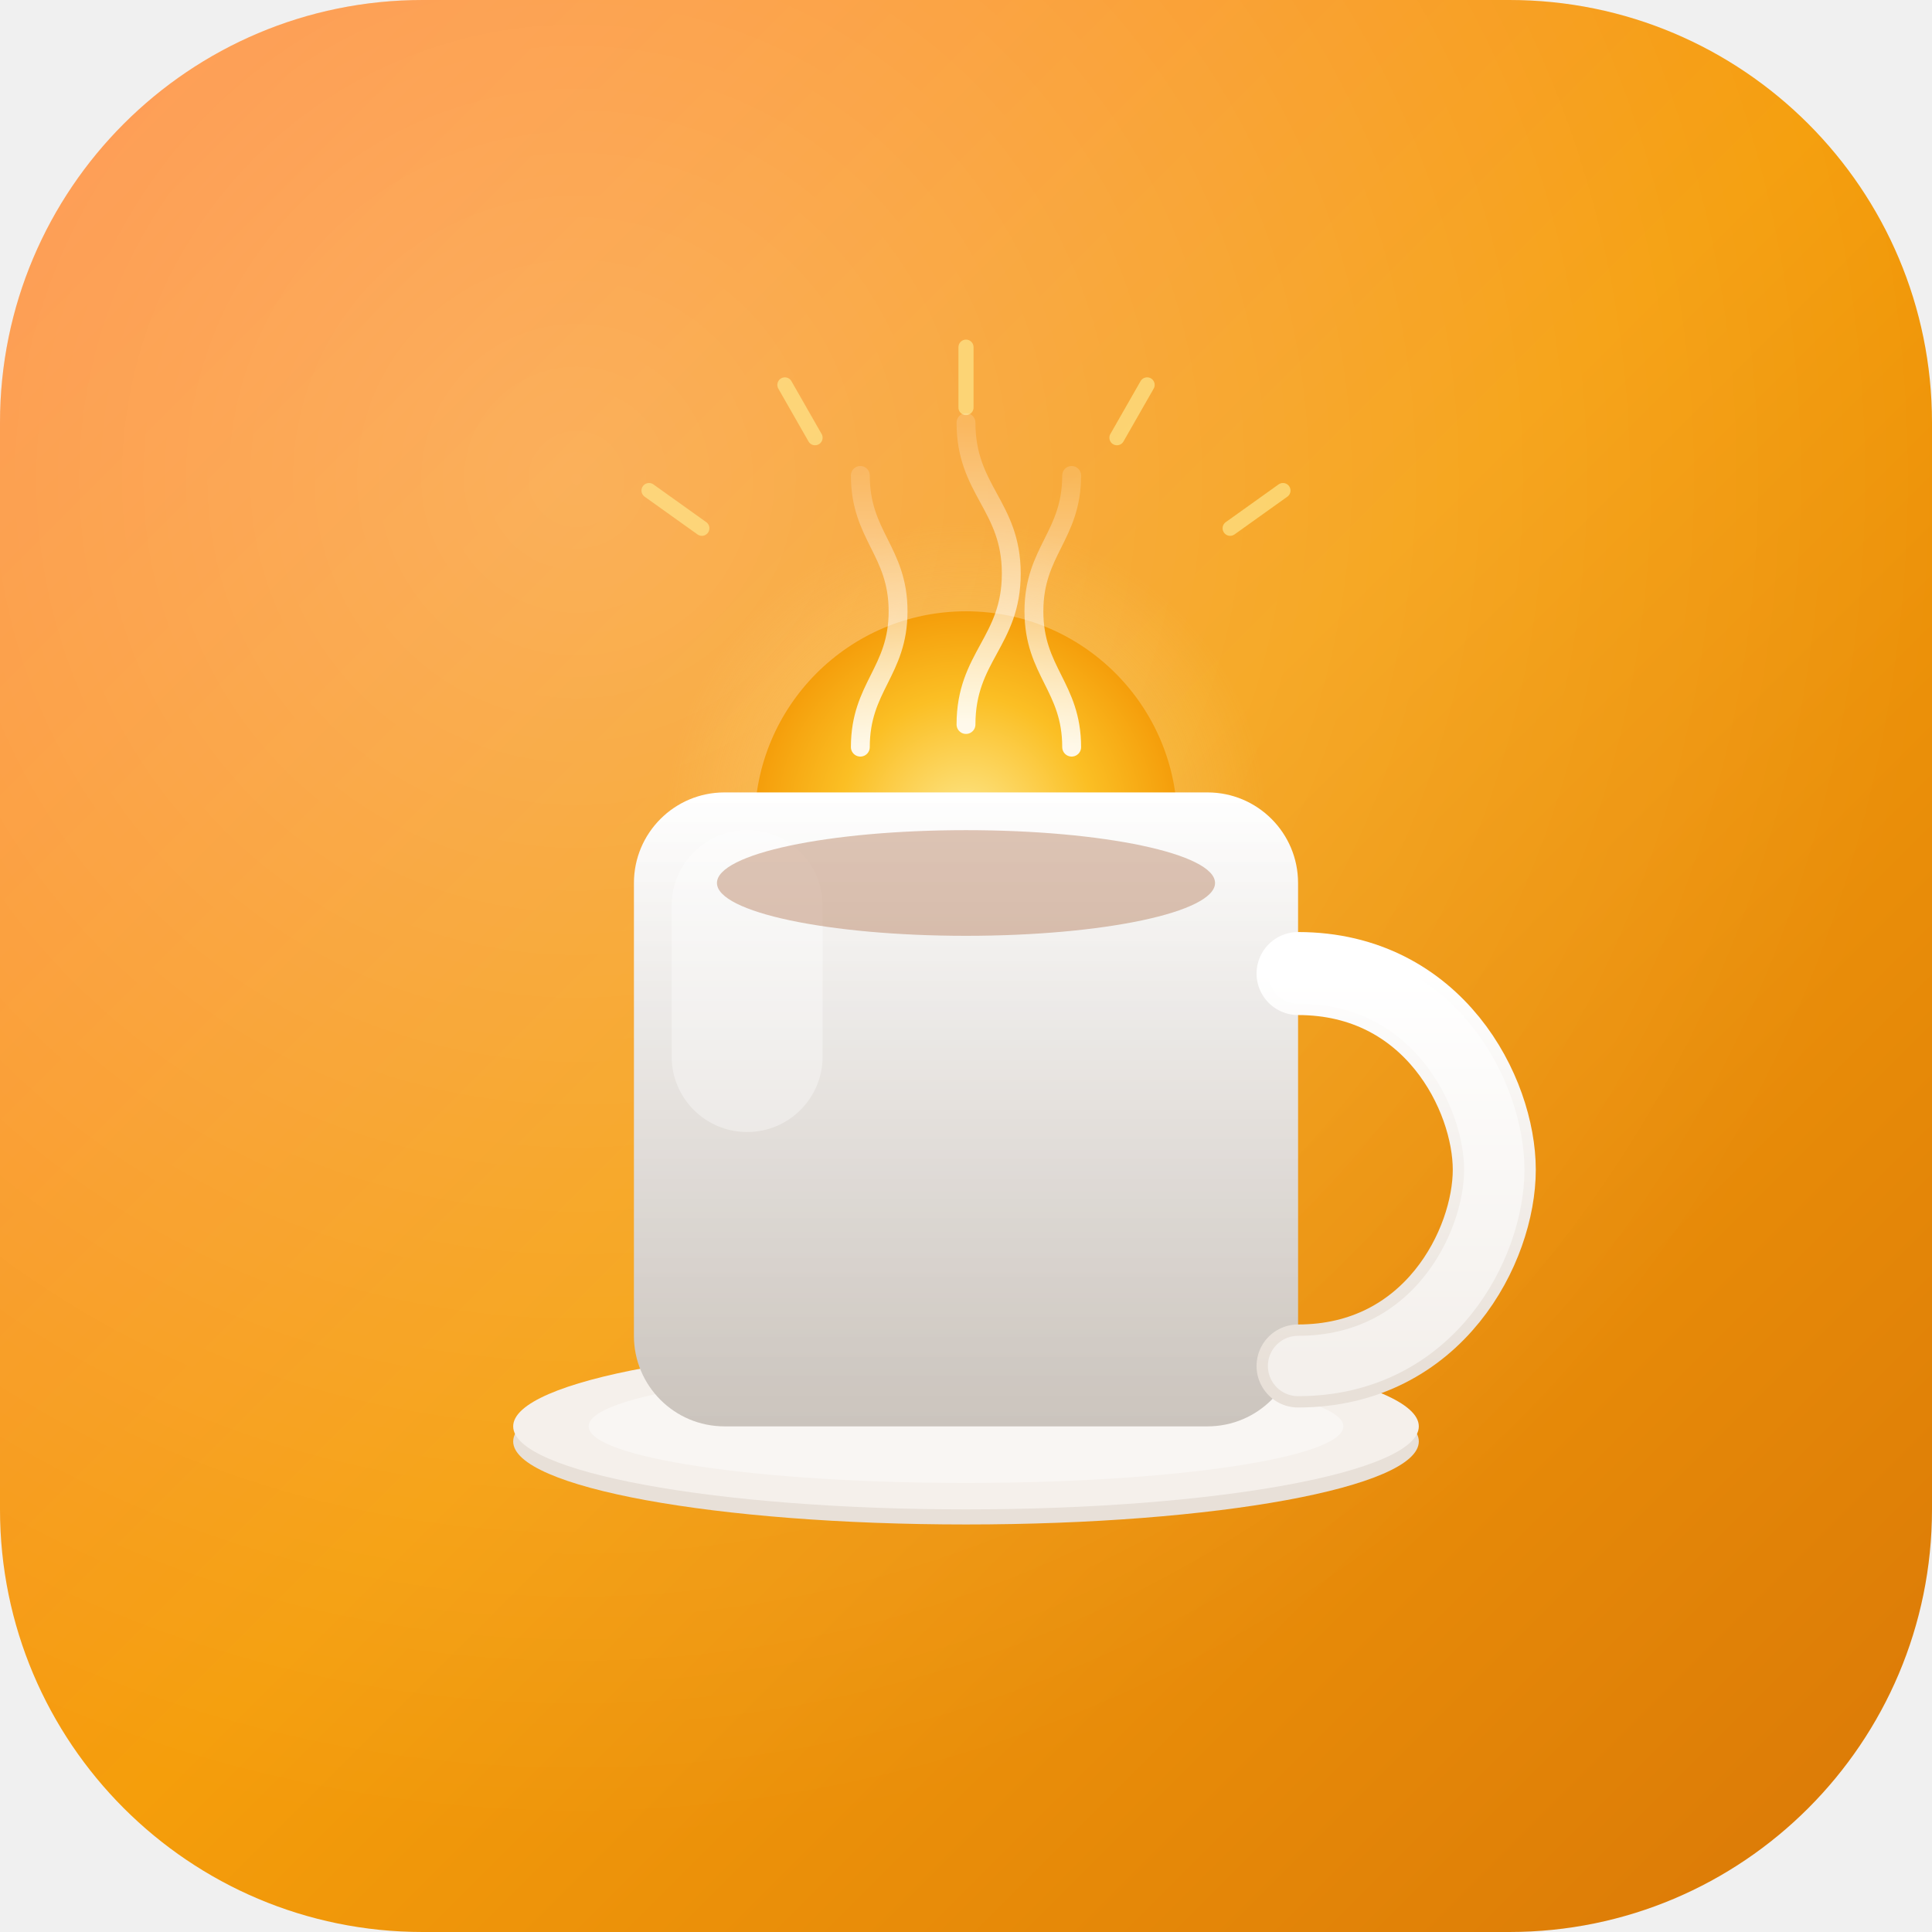
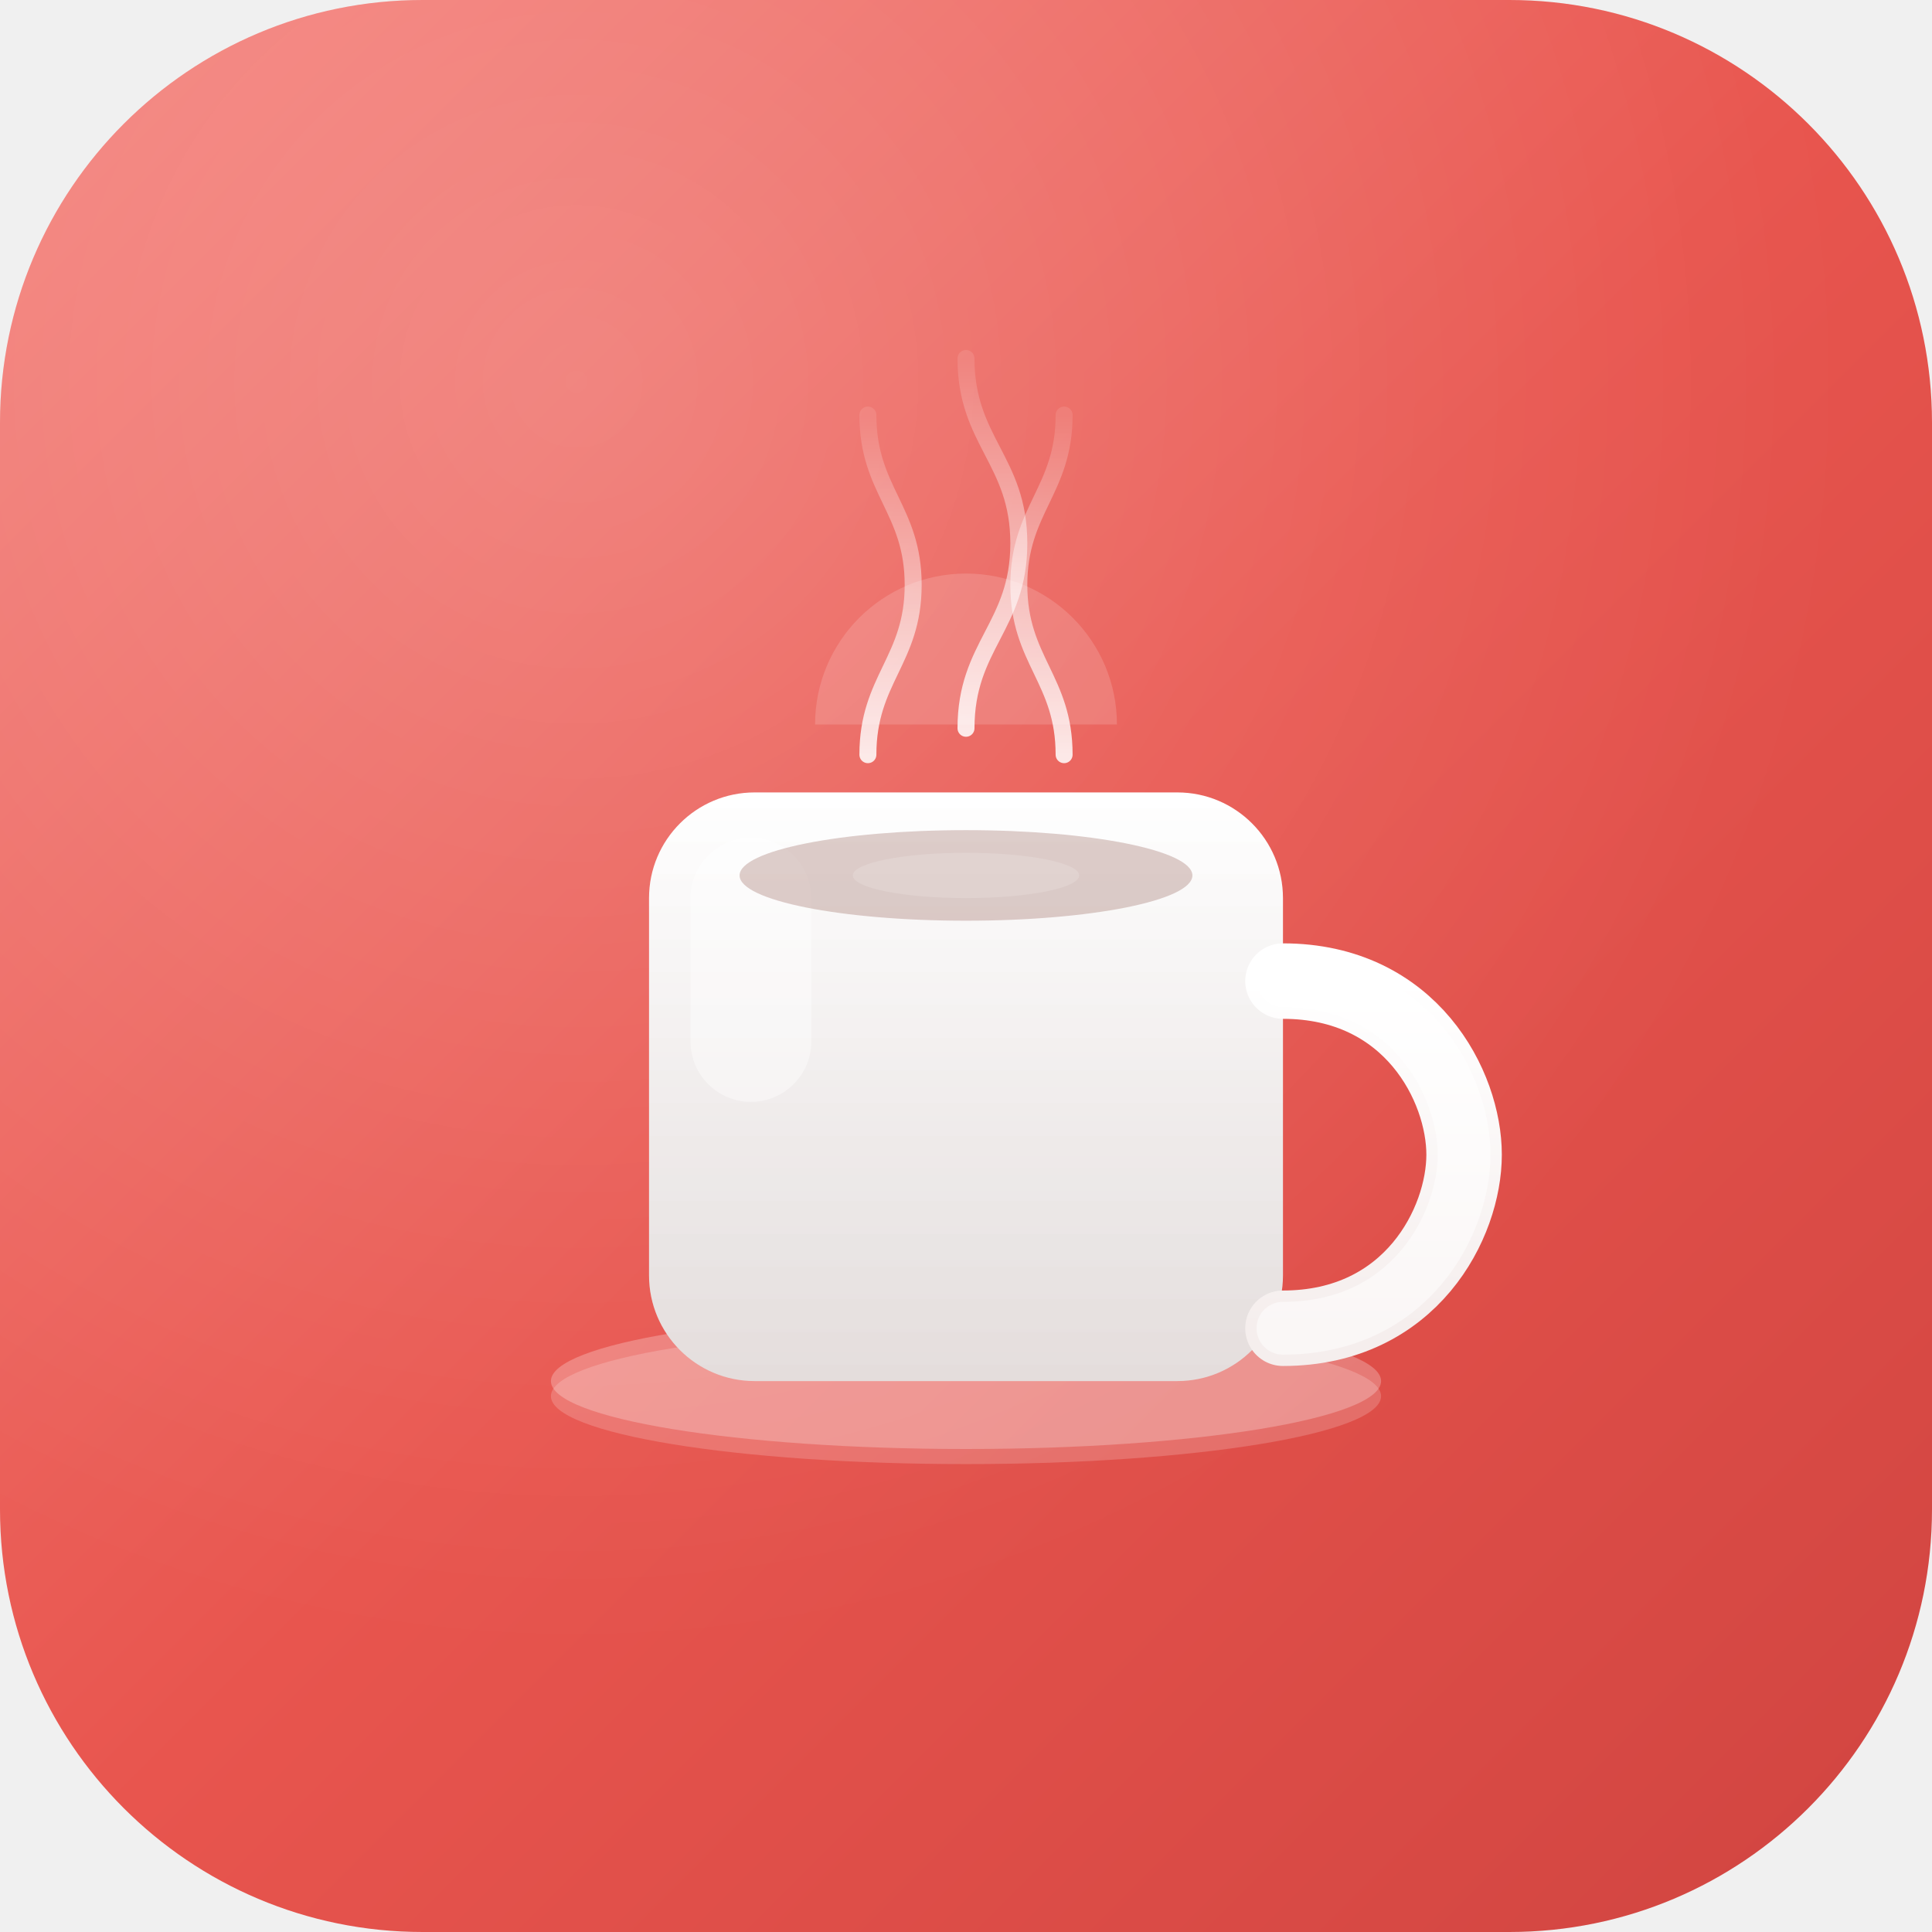
<svg xmlns="http://www.w3.org/2000/svg" viewBox="0 0 512 512">
  <defs>
    <linearGradient id="bg" x1="0" y1="0" x2="1" y2="1">
-       <stop offset="0%" stop-color="#FF8C42" />
-       <stop offset="50%" stop-color="#F59E0B" />
-       <stop offset="100%" stop-color="#D97706" />
+       <stop offset="0%" stop-color="#F4807A" />
+       <stop offset="50%" stop-color="#E8554E" />
+       <stop offset="100%" stop-color="#D04440" />
    </linearGradient>
-     <radialGradient id="bgShine" cx="0.3" cy="0.25" r="0.7">
-       <stop offset="0%" stop-color="white" stop-opacity="0.25" />
+     <radialGradient id="bgShine" cx="0.3" cy="0.2" r="0.65">
+       <stop offset="0%" stop-color="white" stop-opacity="0.18" />
      <stop offset="100%" stop-color="white" stop-opacity="0" />
    </radialGradient>
    <linearGradient id="cup" x1="0" y1="0" x2="0" y2="1">
      <stop offset="0%" stop-color="#FFFFFF" />
-       <stop offset="100%" stop-color="#E8E0D8" />
+       <stop offset="100%" stop-color="#F5EEED" />
    </linearGradient>
    <linearGradient id="cupShadow" x1="0" y1="0" x2="0" y2="1">
      <stop offset="0%" stop-color="#00000000" />
-       <stop offset="100%" stop-color="#00000020" />
+       <stop offset="100%" stop-color="#00000012" />
    </linearGradient>
-     <radialGradient id="sun" cx="0.5" cy="0.5" r="0.5">
-       <stop offset="0%" stop-color="#FDE68A" />
-       <stop offset="60%" stop-color="#FBBF24" />
-       <stop offset="100%" stop-color="#F59E0B" />
-     </radialGradient>
-     <radialGradient id="sunGlow" cx="0.5" cy="0.5" r="0.5">
-       <stop offset="0%" stop-color="#FDE68A" stop-opacity="0.6" />
-       <stop offset="100%" stop-color="#FDE68A" stop-opacity="0" />
-     </radialGradient>
    <linearGradient id="steam" x1="0" y1="1" x2="0" y2="0">
-       <stop offset="0%" stop-color="white" stop-opacity="0.9" />
-       <stop offset="100%" stop-color="white" stop-opacity="0.15" />
+       <stop offset="0%" stop-color="white" stop-opacity="0.85" />
+       <stop offset="100%" stop-color="white" stop-opacity="0.1" />
    </linearGradient>
  </defs>
  <rect width="512" height="512" rx="112" fill="url(#bg)" />
  <rect width="512" height="512" rx="112" fill="url(#bgShine)" />
-   <circle cx="256" cy="218" r="80" fill="url(#sunGlow)" />
+   <ellipse cx="256" cy="370" rx="110" ry="18" fill="white" opacity="0.18" />
+   <ellipse cx="256" cy="366" rx="110" ry="18" fill="white" opacity="0.25" />
+   <rect x="172" y="210" width="168" height="156" rx="28" fill="url(#cup)" />
+   <rect x="172" y="210" width="168" height="156" rx="28" fill="url(#cupShadow)" />
+   <rect x="183" y="222" width="32" height="70" rx="16" fill="white" opacity="0.4" />
+   <path d="M340 260 C374 260 388 288 388 306 C388 324 374 352 340 352" fill="none" stroke="url(#cup)" stroke-width="20" stroke-linecap="round" />
+   <path d="M340 260 C374 260 388 288 388 306 C388 324 374 352 340 352" fill="none" stroke="white" stroke-width="14" stroke-linecap="round" opacity="0.5" />
+   <ellipse cx="256" cy="232" rx="60" ry="12" fill="#7C3A30" opacity="0.25" />
+   <ellipse cx="256" cy="232" rx="30" ry="6" fill="white" opacity="0.15" />
+   <g fill="none" stroke="url(#steam)" stroke-width="4.5" stroke-linecap="round">
+     <path d="M230 200 C230 180 242 175 242 155 C242 135 230 130 230 110" />
+     <path d="M256 193 C256 171 270 166 270 144 C270 122 256 117 256 95" />
+     <path d="M282 200 C282 180 270 175 270 155 C270 135 282 130 282 110" />
+   </g>
  <clipPath id="sunClip">
-     <rect x="140" y="100" width="232" height="118" />
+     <rect x="210" y="140" width="92" height="52" />
  </clipPath>
-   <circle cx="256" cy="218" r="56" fill="url(#sun)" clip-path="url(#sunClip)" />
-   <g stroke="#FDE68A" stroke-width="4" stroke-linecap="round" opacity="0.7">
-     <line x1="256" y1="108" x2="256" y2="92" />
-     <line x1="296" y1="116" x2="304" y2="102" />
-     <line x1="216" y1="116" x2="208" y2="102" />
-     <line x1="326" y1="140" x2="340" y2="130" />
-     <line x1="186" y1="140" x2="172" y2="130" />
-   </g>
-   <ellipse cx="256" cy="382" rx="120" ry="22" fill="#E8E0D8" />
-   <ellipse cx="256" cy="378" rx="120" ry="22" fill="#F5F0EB" />
-   <ellipse cx="256" cy="378" rx="100" ry="15" fill="white" opacity="0.4" />
-   <rect x="168" y="210" width="176" height="168" rx="24" fill="url(#cup)" />
-   <rect x="168" y="210" width="176" height="168" rx="24" fill="url(#cupShadow)" />
-   <rect x="178" y="220" width="40" height="80" rx="20" fill="white" opacity="0.35" />
-   <path d="M344 258 C380 258 396 290 396 310 C396 330 380 362 344 362" fill="none" stroke="url(#cup)" stroke-width="22" stroke-linecap="round" />
-   <path d="M344 258 C380 258 396 290 396 310 C396 330 380 362 344 362" fill="none" stroke="white" stroke-width="16" stroke-linecap="round" opacity="0.5" />
-   <ellipse cx="256" cy="234" rx="66" ry="14" fill="#92400E" opacity="0.3" />
-   <g fill="none" stroke="url(#steam)" stroke-width="5" stroke-linecap="round">
-     <path d="M228 198 C228 182 238 178 238 162 C238 146 228 142 228 126" />
-     <path d="M256 192 C256 174 268 170 268 152 C268 134 256 130 256 112" />
-     <path d="M284 198 C284 182 274 178 274 162 C274 146 284 142 284 126" />
-   </g>
+   <circle cx="256" cy="192" r="40" fill="white" opacity="0.15" clip-path="url(#sunClip)" />
</svg>
